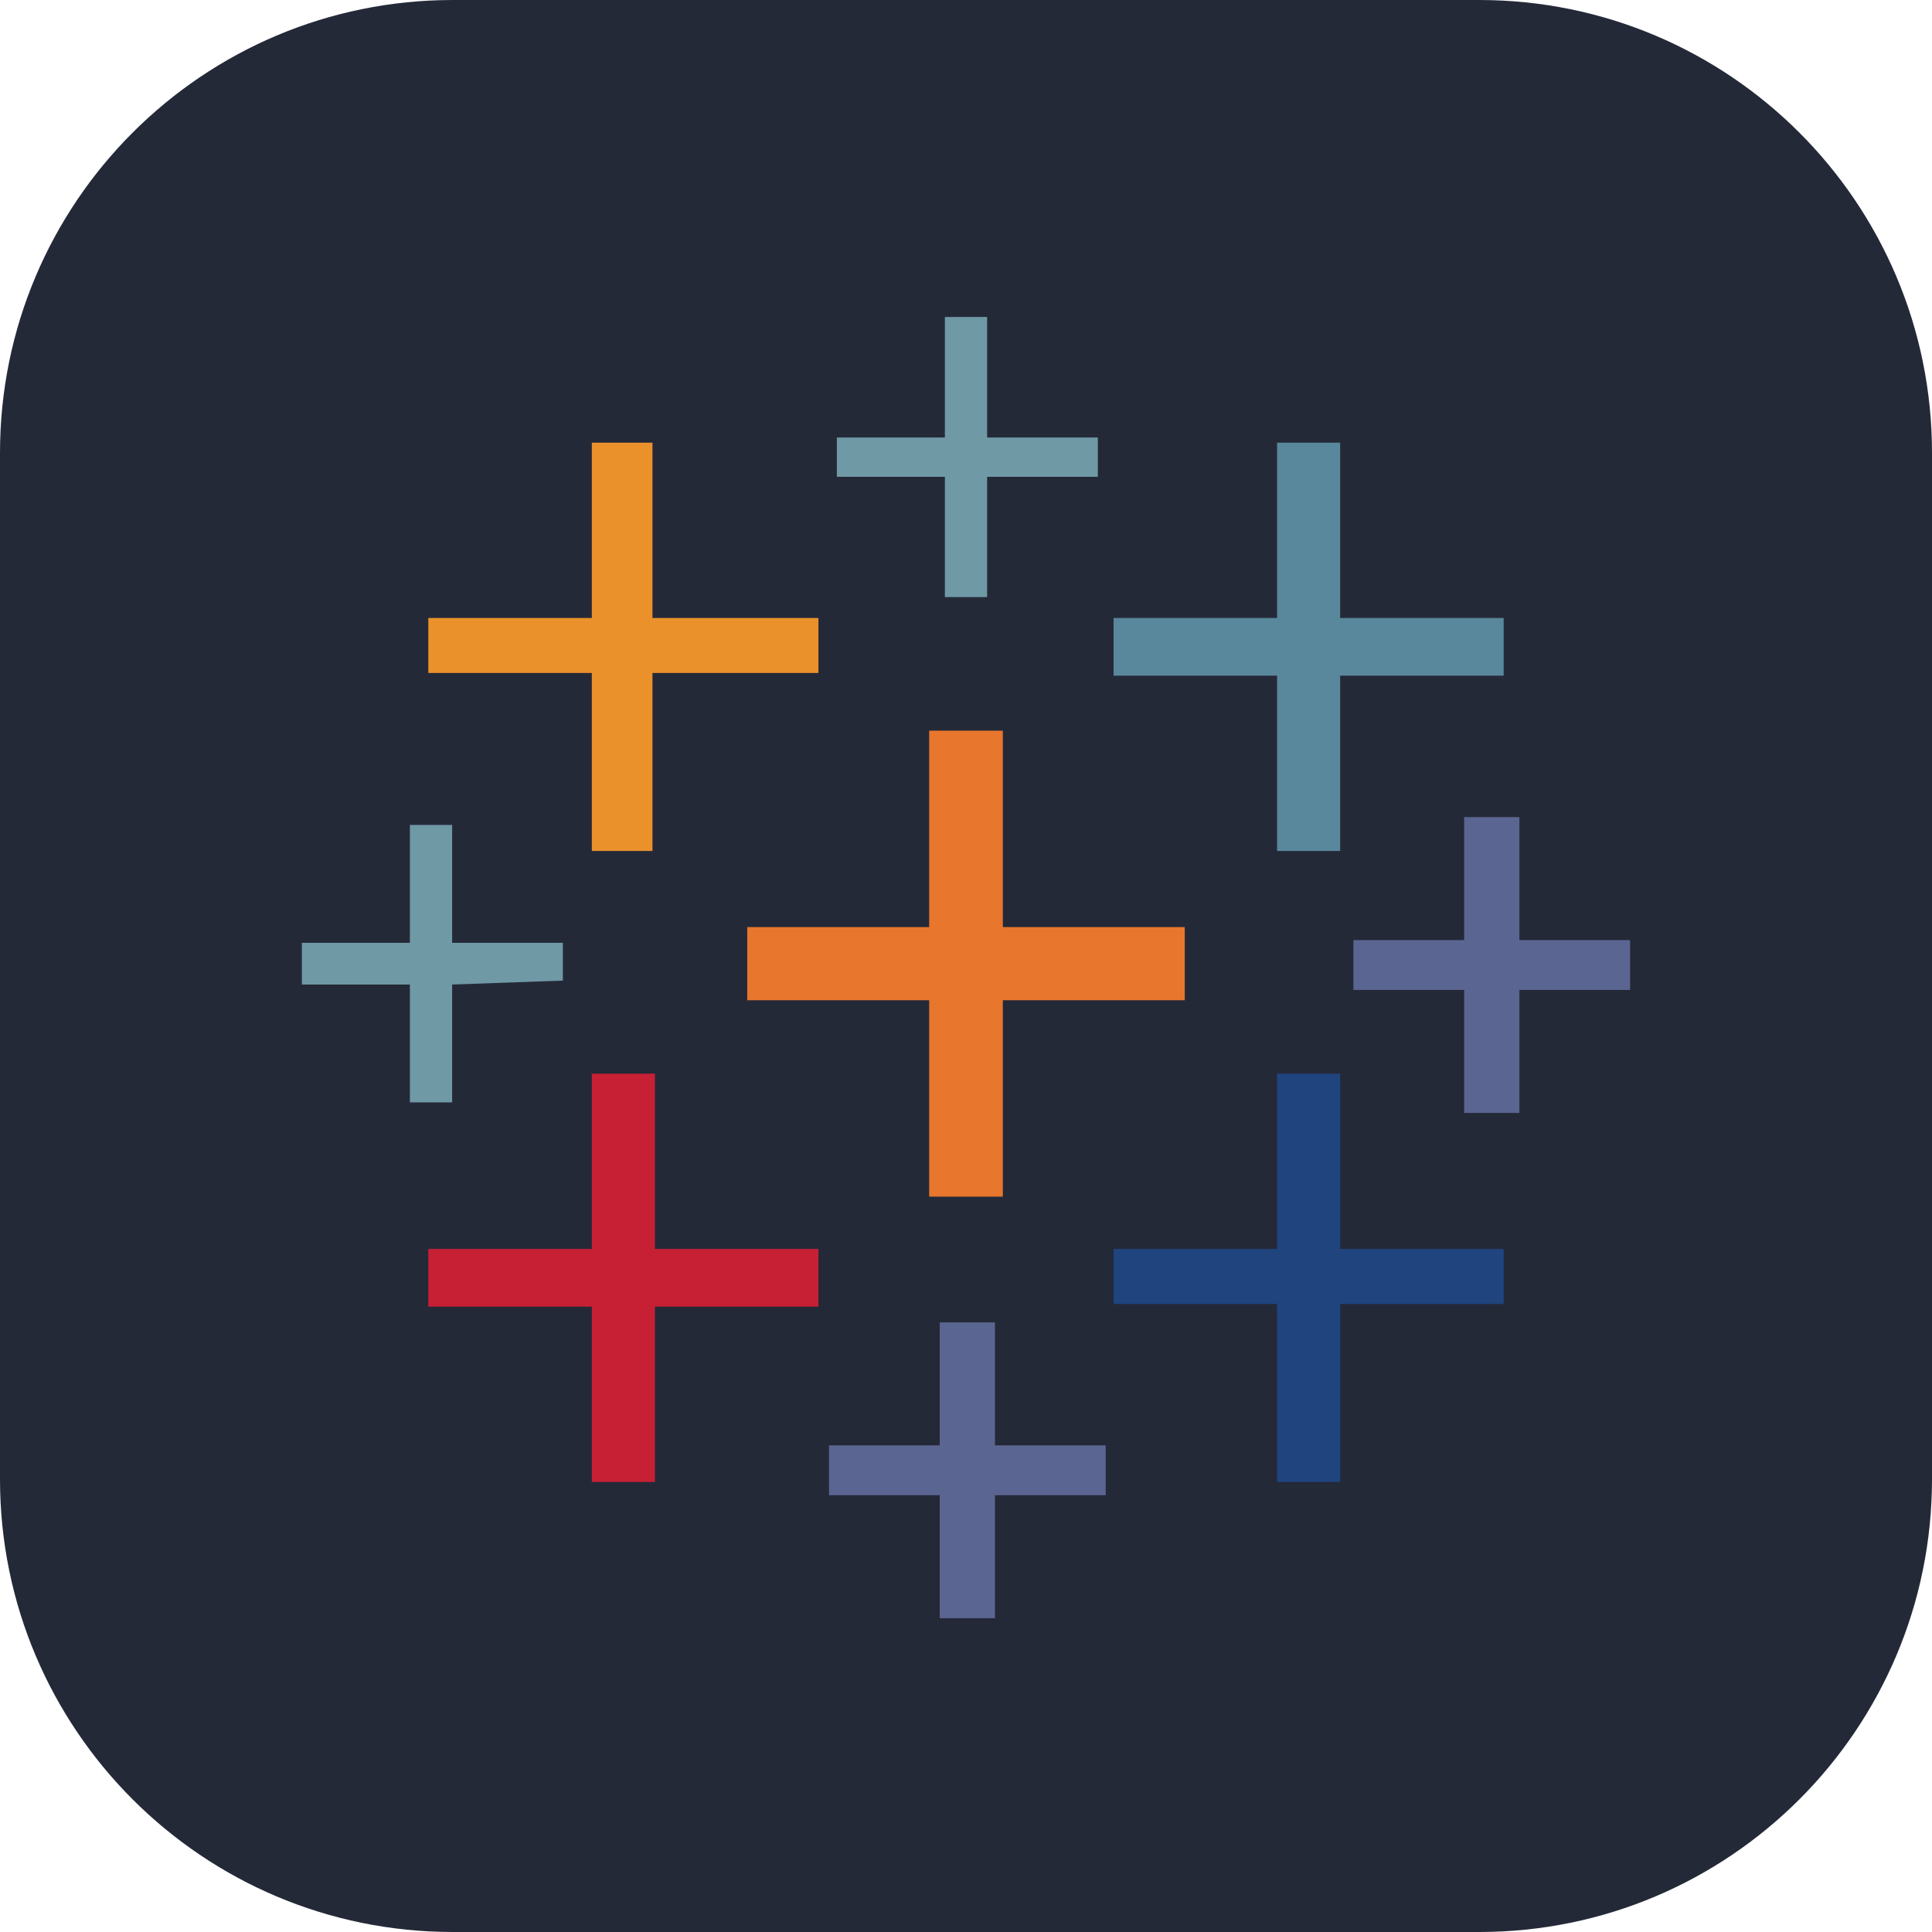
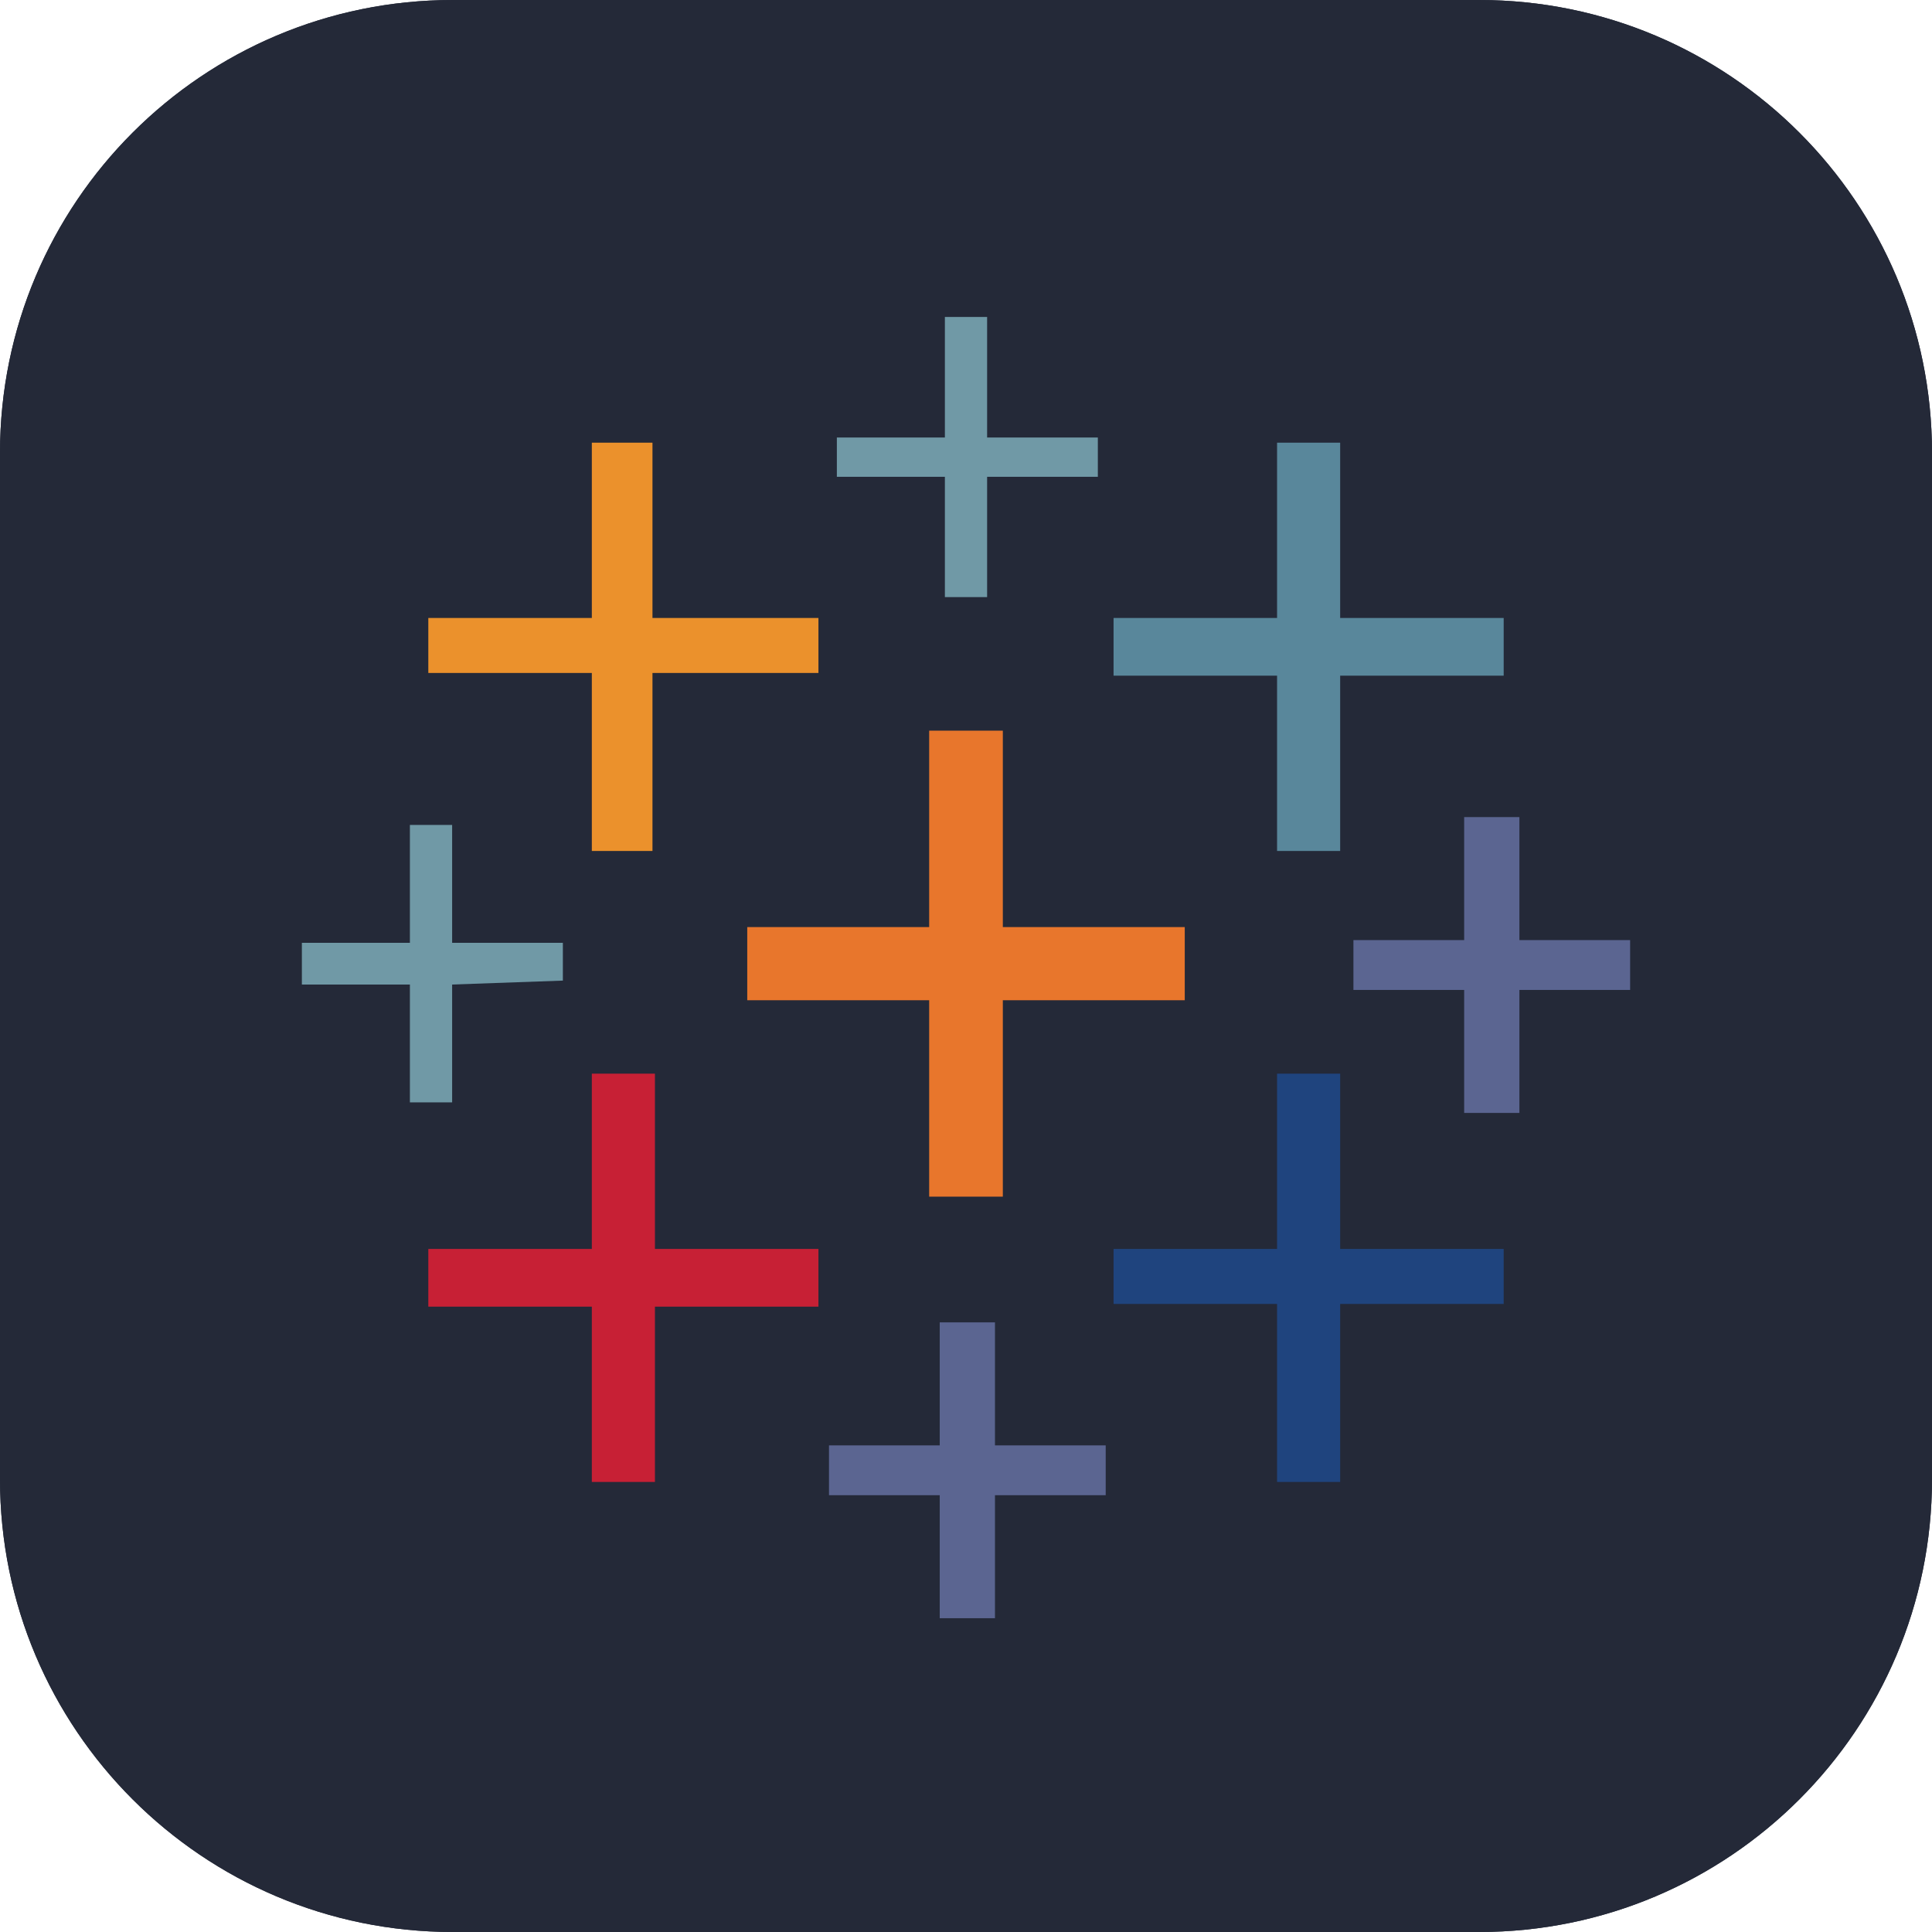
<svg xmlns="http://www.w3.org/2000/svg" width="256" height="256" viewBox="0 0 256 256" fill="none" id="tableau">
  <style>
#tableau {
    rect {fill: #242938}

    @media (prefers-color-scheme: light) {
        rect {fill: #F4F2ED}
    }
}
</style>
+   <rect width="256" height="256" fill="#242938" rx="60" />
  <path d="M196 0H60C26.863 0 0 26.863 0 60V196C0 229.137 26.863 256 60 256H196C229.137 256 256 229.137 256 196V60C256 26.863 229.137 0 196 0Z" fill="#242938" />
  <path d="M125.202 49.97V57.973H110.888V63.179H125.202V79.119H130.798V63.179H145.47V57.973H130.798V42H125.202V49.97Z" fill="#7099A6" />
  <path d="M78.421 70.271V81.885H56.754V89.172H78.421V112.758H86.456V89.172H108.448V81.885H86.456V58.657H78.421V70.271Z" fill="#EB912C" />
  <path d="M169.218 70.271V81.885H147.552V89.53H169.218V112.758H177.579V89.53H199.246V81.885H177.579V58.657H169.218V70.271Z" fill="#59879B" />
  <path d="M123.12 109.83V122.843H99.014V132.537H123.12V158.563H132.88V132.537H156.986V122.843H132.88V96.817H123.12V109.83Z" fill="#E8762C" />
  <path d="M194.009 116.402V124.567H179.336V131.171H194.009V147.47H201.328V131.171H216V124.567H201.328V108.269H194.009V116.402Z" fill="#5B6591" />
  <path d="M54.314 117.117V124.925H40V130.456H54.314V146.071H59.91V130.456L74.582 129.935V124.925H59.91V109.31H54.314V117.117Z" fill="#7099A6" />
  <path d="M78.421 153.879V165.493H56.754V173.138H78.421V196.366H86.782V173.138H108.448V165.493H86.782V142.265H78.421V153.879Z" fill="#C72035" />
  <path d="M169.218 153.879V165.493H147.552V172.78H169.218V196.366H177.579V172.78H199.246V165.493H177.579V142.265H169.218V153.879Z" fill="#1F447E" />
  <path d="M124.519 183.386V191.519H109.847V198.123H124.519V214.421H131.839V198.123H146.511V191.519H131.839V175.22H124.519V183.386Z" fill="#5B6591" />
</svg>
